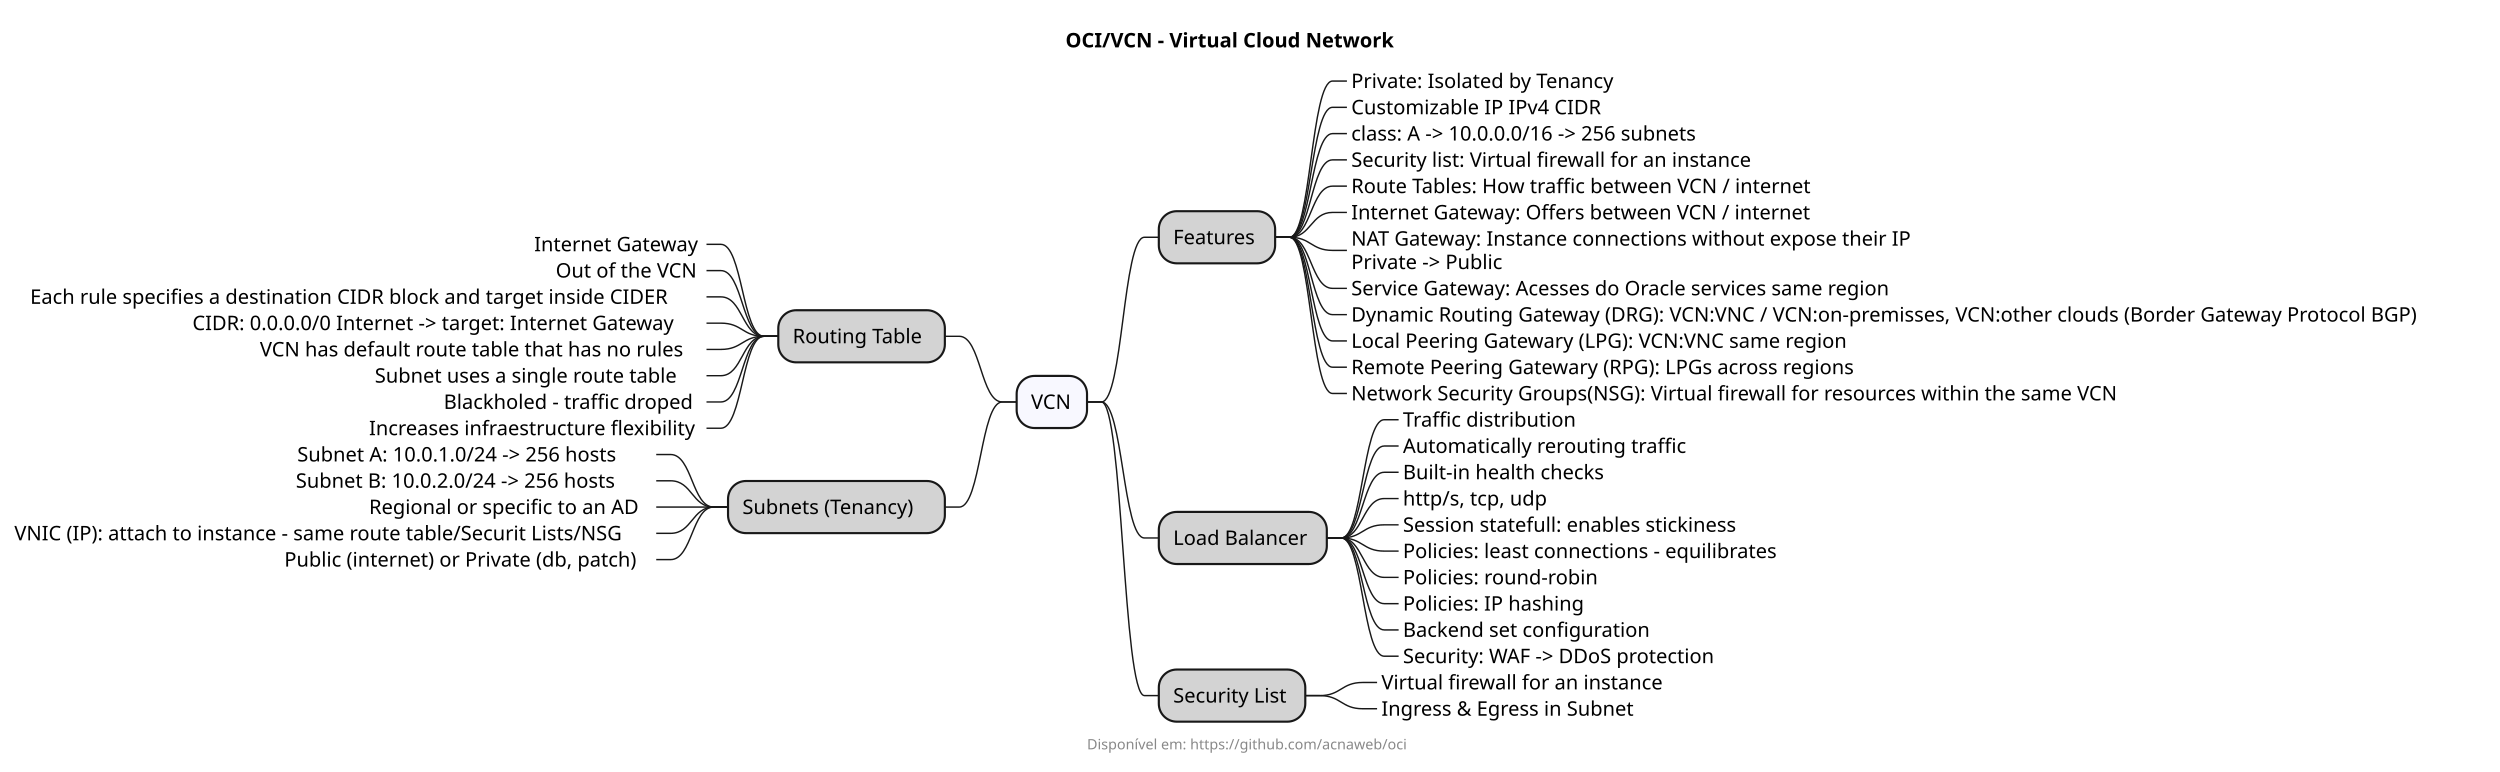
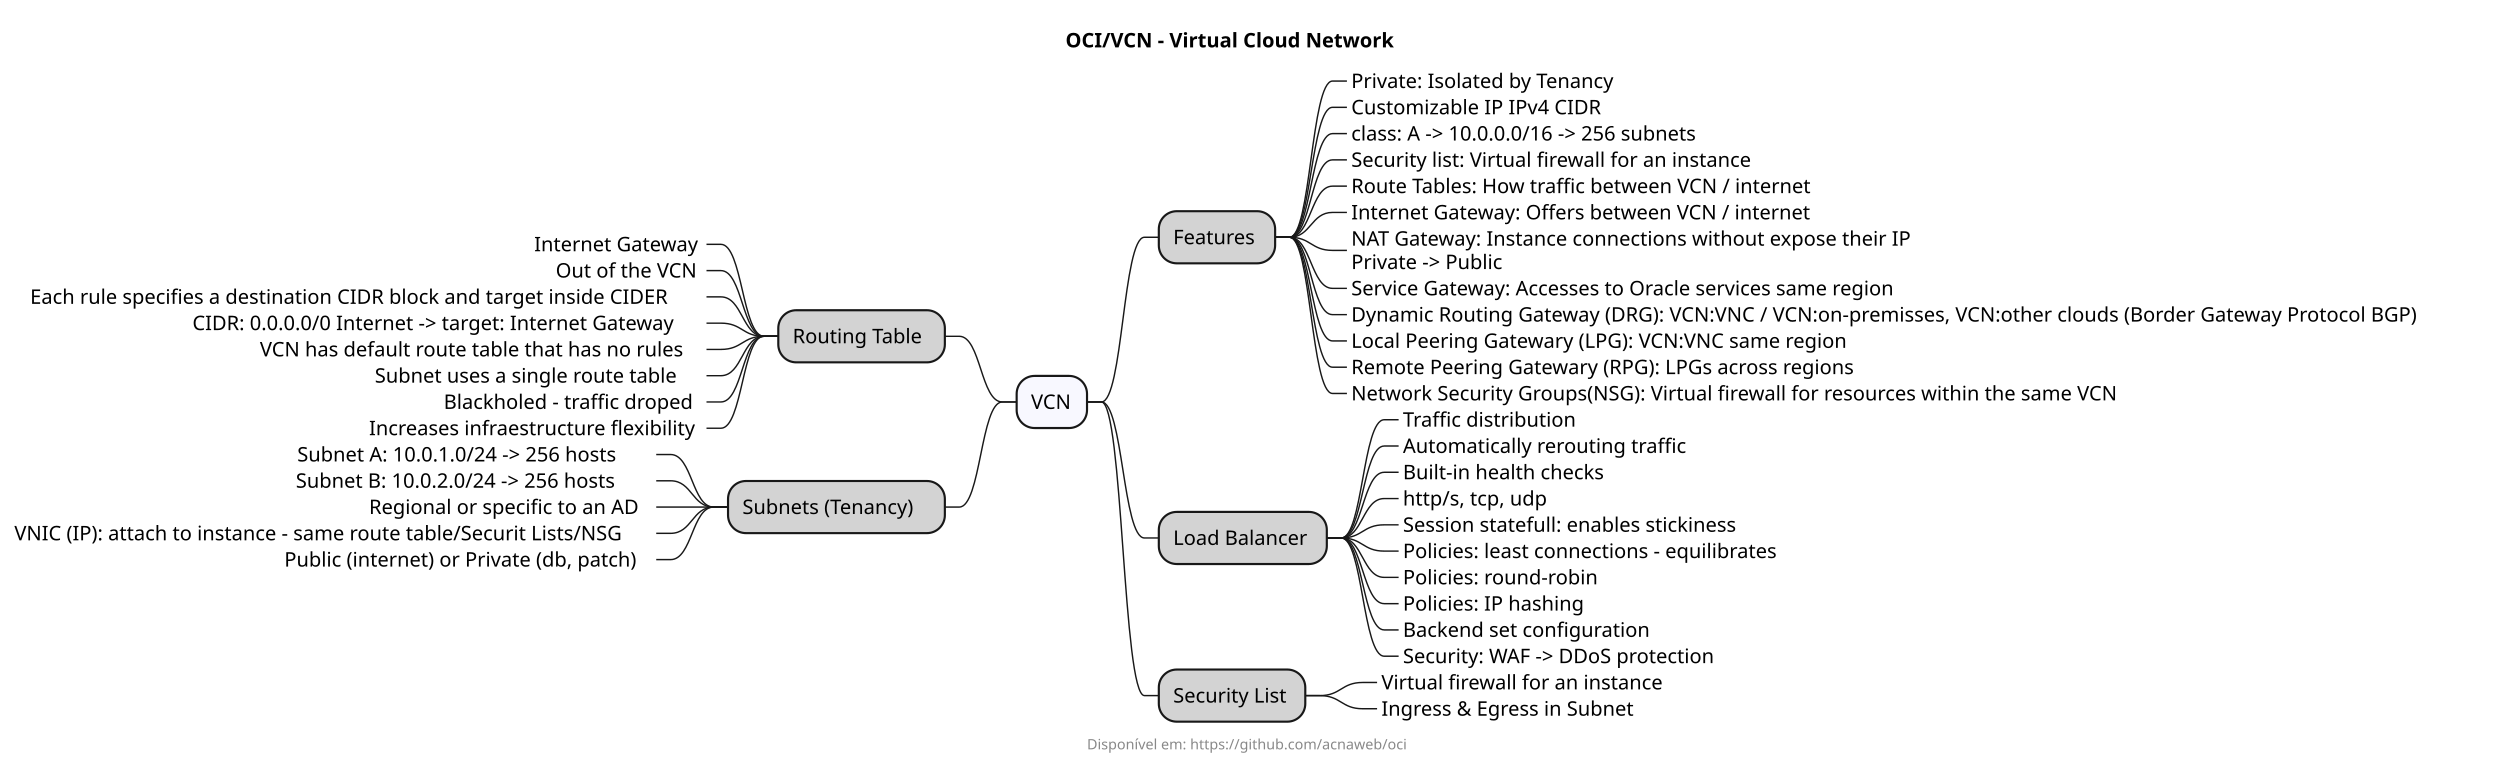
<svg xmlns="http://www.w3.org/2000/svg" contentStyleType="text/css" height="537px" preserveAspectRatio="none" style="width:1741px;height:537px;background:#FFFFFF;" version="1.1" viewBox="0 0 1741 537" width="1741px" zoomAndPan="magnify">
  <defs />
  <g>
    <text fill="#000000" font-family="sans-serif" font-size="14" font-weight="bold" lengthAdjust="spacing" textLength="254" x="742" y="32.995">OCI/VCN - Virtual Cloud Network</text>
    <rect fill="#F8F8FF" height="36.297" rx="12.5" ry="12.5" style="stroke:#181818;stroke-width:1.5;" width="49" x="708" y="261.785" />
    <text fill="#000000" font-family="sans-serif" font-size="14" lengthAdjust="spacing" textLength="29" x="718" y="284.78">VCN</text>
    <rect fill="#D3D3D3" height="36.297" rx="12.5" ry="12.5" style="stroke:#181818;stroke-width:1.5;" width="81" x="807" y="147.078" />
    <text fill="#000000" font-family="sans-serif" font-size="14" lengthAdjust="spacing" textLength="61" x="817" y="170.073">Features</text>
    <text fill="#000000" font-family="sans-serif" font-size="14" lengthAdjust="spacing" textLength="192" x="941" y="61.292">Private: Isolated by Tenancy</text>
    <path d="M888,165.227 L898,165.227 C913,165.227 913,56.445 928,56.445 L938,56.445 " fill="none" style="stroke:#181818;stroke-width:1.0;" />
    <text fill="#000000" font-family="sans-serif" font-size="14" lengthAdjust="spacing" textLength="180" x="941" y="79.589">Customizable IP IPv4 CIDR</text>
    <path d="M888,165.227 L898,165.227 C913,165.227 913,74.742 928,74.742 L938,74.742 " fill="none" style="stroke:#181818;stroke-width:1.0;" />
    <text fill="#000000" font-family="sans-serif" font-size="14" lengthAdjust="spacing" textLength="271" x="941" y="97.886">class: A -&gt; 10.0.0.0/16 -&gt; 256 subnets</text>
    <path d="M888,165.227 L898,165.227 C913,165.227 913,93.039 928,93.039 L938,93.039 " fill="none" style="stroke:#181818;stroke-width:1.0;" />
    <text fill="#000000" font-family="sans-serif" font-size="14" lengthAdjust="spacing" textLength="285" x="941" y="116.183">Security list: Virtual firewall for an instance</text>
    <path d="M888,165.227 L898,165.227 C913,165.227 913,111.336 928,111.336 L938,111.336 " fill="none" style="stroke:#181818;stroke-width:1.0;" />
    <text fill="#000000" font-family="sans-serif" font-size="14" lengthAdjust="spacing" textLength="337" x="941" y="134.48">Route Tables: How traffic between VCN / internet</text>
    <path d="M888,165.227 L898,165.227 C913,165.227 913,129.633 928,129.633 L938,129.633 " fill="none" style="stroke:#181818;stroke-width:1.0;" />
    <text fill="#000000" font-family="sans-serif" font-size="14" lengthAdjust="spacing" textLength="332" x="941" y="152.776">Internet Gateway: Offers between VCN / internet</text>
    <path d="M888,165.227 L898,165.227 C913,165.227 913,147.93 928,147.93 L938,147.93 " fill="none" style="stroke:#181818;stroke-width:1.0;" />
    <text fill="#000000" font-family="sans-serif" font-size="14" lengthAdjust="spacing" textLength="410" x="941" y="171.073">NAT Gateway: Instance connections without expose their IP</text>
    <text fill="#000000" font-family="sans-serif" font-size="14" lengthAdjust="spacing" textLength="112" x="941" y="187.37">Private -&gt; Public</text>
    <path d="M888,165.227 L898,165.227 C913,165.227 913,174.375 928,174.375 L938,174.375 " fill="none" style="stroke:#181818;stroke-width:1.0;" />
-     <text fill="#000000" font-family="sans-serif" font-size="14" lengthAdjust="spacing" textLength="402" x="941" y="205.667">Service Gateway: Acesses do Oracle services same region</text>
+     <text fill="#000000" font-family="sans-serif" font-size="14" lengthAdjust="spacing" textLength="406" x="941" y="205.667">Service Gateway: Accesses to Oracle services same region</text>
    <path d="M888,165.227 L898,165.227 C913,165.227 913,200.82 928,200.82 L938,200.82 " fill="none" style="stroke:#181818;stroke-width:1.0;" />
    <text fill="#000000" font-family="sans-serif" font-size="14" lengthAdjust="spacing" textLength="788" x="941" y="223.964">Dynamic Routing Gateway (DRG): VCN:VNC / VCN:on-premisses, VCN:other clouds (Border Gateway Protocol BGP)</text>
    <path d="M888,165.227 L898,165.227 C913,165.227 913,219.117 928,219.117 L938,219.117 " fill="none" style="stroke:#181818;stroke-width:1.0;" />
    <text fill="#000000" font-family="sans-serif" font-size="14" lengthAdjust="spacing" textLength="363" x="941" y="242.261">Local Peering Gatewary (LPG): VCN:VNC same region</text>
    <path d="M888,165.227 L898,165.227 C913,165.227 913,237.414 928,237.414 L938,237.414 " fill="none" style="stroke:#181818;stroke-width:1.0;" />
    <text fill="#000000" font-family="sans-serif" font-size="14" lengthAdjust="spacing" textLength="374" x="941" y="260.558">Remote Peering Gatewary (RPG): LPGs across regions</text>
    <path d="M888,165.227 L898,165.227 C913,165.227 913,255.711 928,255.711 L938,255.711 " fill="none" style="stroke:#181818;stroke-width:1.0;" />
    <text fill="#000000" font-family="sans-serif" font-size="14" lengthAdjust="spacing" textLength="554" x="941" y="278.854">Network Security Groups(NSG): Virtual firewall for resources within the same VCN</text>
    <path d="M888,165.227 L898,165.227 C913,165.227 913,274.008 928,274.008 L938,274.008 " fill="none" style="stroke:#181818;stroke-width:1.0;" />
    <path d="M757,279.934 L767,279.934 C782,279.934 782,165.227 797,165.227 L807,165.227 " fill="none" style="stroke:#181818;stroke-width:1.0;" />
    <rect fill="#D3D3D3" height="36.297" rx="12.5" ry="12.5" style="stroke:#181818;stroke-width:1.5;" width="117" x="807" y="356.492" />
    <text fill="#000000" font-family="sans-serif" font-size="14" lengthAdjust="spacing" textLength="97" x="817" y="379.487">Load Balancer</text>
    <text fill="#000000" font-family="sans-serif" font-size="14" lengthAdjust="spacing" textLength="122" x="977" y="297.151">Traffic distribution</text>
    <path d="M924,374.641 L934,374.641 C949,374.641 949,292.305 964,292.305 L974,292.305 " fill="none" style="stroke:#181818;stroke-width:1.0;" />
    <text fill="#000000" font-family="sans-serif" font-size="14" lengthAdjust="spacing" textLength="198" x="977" y="315.448">Automatically rerouting traffic</text>
    <path d="M924,374.641 L934,374.641 C949,374.641 949,310.602 964,310.602 L974,310.602 " fill="none" style="stroke:#181818;stroke-width:1.0;" />
    <text fill="#000000" font-family="sans-serif" font-size="14" lengthAdjust="spacing" textLength="148" x="977" y="333.745">Built-in health checks</text>
    <path d="M924,374.641 L934,374.641 C949,374.641 949,328.898 964,328.898 L974,328.898 " fill="none" style="stroke:#181818;stroke-width:1.0;" />
    <text fill="#000000" font-family="sans-serif" font-size="14" lengthAdjust="spacing" textLength="106" x="977" y="352.042">http/s, tcp, udp</text>
    <path d="M924,374.641 L934,374.641 C949,374.641 949,347.195 964,347.195 L974,347.195 " fill="none" style="stroke:#181818;stroke-width:1.0;" />
    <text fill="#000000" font-family="sans-serif" font-size="14" lengthAdjust="spacing" textLength="250" x="977" y="370.339">Session statefull: enables stickiness</text>
    <path d="M924,374.641 L934,374.641 C949,374.641 949,365.492 964,365.492 L974,365.492 " fill="none" style="stroke:#181818;stroke-width:1.0;" />
    <text fill="#000000" font-family="sans-serif" font-size="14" lengthAdjust="spacing" textLength="277" x="977" y="388.636">Policies: least connections - equilibrates</text>
    <path d="M924,374.641 L934,374.641 C949,374.641 949,383.789 964,383.789 L974,383.789 " fill="none" style="stroke:#181818;stroke-width:1.0;" />
    <text fill="#000000" font-family="sans-serif" font-size="14" lengthAdjust="spacing" textLength="142" x="977" y="406.933">Policies: round-robin</text>
    <path d="M924,374.641 L934,374.641 C949,374.641 949,402.086 964,402.086 L974,402.086 " fill="none" style="stroke:#181818;stroke-width:1.0;" />
    <text fill="#000000" font-family="sans-serif" font-size="14" lengthAdjust="spacing" textLength="132" x="977" y="425.229">Policies: IP hashing</text>
    <path d="M924,374.641 L934,374.641 C949,374.641 949,420.383 964,420.383 L974,420.383 " fill="none" style="stroke:#181818;stroke-width:1.0;" />
    <text fill="#000000" font-family="sans-serif" font-size="14" lengthAdjust="spacing" textLength="181" x="977" y="443.526">Backend set configuration</text>
    <path d="M924,374.641 L934,374.641 C949,374.641 949,438.68 964,438.68 L974,438.68 " fill="none" style="stroke:#181818;stroke-width:1.0;" />
    <text fill="#000000" font-family="sans-serif" font-size="14" lengthAdjust="spacing" textLength="234" x="977" y="461.823">Security: WAF -&gt; DDoS protection</text>
    <path d="M924,374.641 L934,374.641 C949,374.641 949,456.977 964,456.977 L974,456.977 " fill="none" style="stroke:#181818;stroke-width:1.0;" />
    <path d="M757,279.934 L767,279.934 C782,279.934 782,374.641 797,374.641 L807,374.641 " fill="none" style="stroke:#181818;stroke-width:1.0;" />
    <rect fill="#D3D3D3" height="36.297" rx="12.5" ry="12.5" style="stroke:#181818;stroke-width:1.5;" width="102" x="807" y="466.273" />
    <text fill="#000000" font-family="sans-serif" font-size="14" lengthAdjust="spacing" textLength="82" x="817" y="489.269">Security List</text>
    <text fill="#000000" font-family="sans-serif" font-size="14" lengthAdjust="spacing" textLength="198" x="962" y="480.12">Virtual firewall for an instance</text>
    <path d="M909,484.422 L919,484.422 C934,484.422 934,475.273 949,475.273 L959,475.273 " fill="none" style="stroke:#181818;stroke-width:1.0;" />
    <text fill="#000000" font-family="sans-serif" font-size="14" lengthAdjust="spacing" textLength="189" x="962" y="498.417">Ingress &amp; Egress in Subnet</text>
    <path d="M909,484.422 L919,484.422 C934,484.422 934,493.57 949,493.57 L959,493.57 " fill="none" style="stroke:#181818;stroke-width:1.0;" />
    <path d="M757,279.934 L767,279.934 C782,279.934 782,484.422 797,484.422 L807,484.422 " fill="none" style="stroke:#181818;stroke-width:1.0;" />
    <rect fill="#D3D3D3" height="36.297" rx="12.5" ry="12.5" style="stroke:#181818;stroke-width:1.5;" width="116" x="542" y="216.043" />
    <text fill="#000000" font-family="sans-serif" font-size="14" lengthAdjust="spacing" textLength="96" x="552" y="239.038">Routing Table</text>
    <text fill="#000000" font-family="sans-serif" font-size="14" lengthAdjust="spacing" textLength="117" x="372" y="174.999">Internet Gateway</text>
    <path d="M542,234.191 L532,234.191 C517,234.191 517,170.152 502,170.152 L492,170.152 " fill="none" style="stroke:#181818;stroke-width:1.0;" />
    <text fill="#000000" font-family="sans-serif" font-size="14" lengthAdjust="spacing" textLength="102" x="387" y="193.296">Out of the VCN</text>
    <path d="M542,234.191 L532,234.191 C517,234.191 517,188.449 502,188.449 L492,188.449 " fill="none" style="stroke:#181818;stroke-width:1.0;" />
    <text fill="#000000" font-family="sans-serif" font-size="14" lengthAdjust="spacing" textLength="468" x="21" y="211.593">Each rule specifies a destination CIDR block and target inside CIDER</text>
    <path d="M542,234.191 L532,234.191 C517,234.191 517,206.746 502,206.746 L492,206.746 " fill="none" style="stroke:#181818;stroke-width:1.0;" />
    <text fill="#000000" font-family="sans-serif" font-size="14" lengthAdjust="spacing" textLength="355" x="134" y="229.89">CIDR: 0.0.0.0/0 Internet -&gt; target: Internet Gateway</text>
    <path d="M542,234.191 L532,234.191 C517,234.191 517,225.043 502,225.043 L492,225.043 " fill="none" style="stroke:#181818;stroke-width:1.0;" />
    <text fill="#000000" font-family="sans-serif" font-size="14" lengthAdjust="spacing" textLength="308" x="181" y="248.186">VCN has default route table that has no rules</text>
    <path d="M542,234.191 L532,234.191 C517,234.191 517,243.34 502,243.34 L492,243.34 " fill="none" style="stroke:#181818;stroke-width:1.0;" />
    <text fill="#000000" font-family="sans-serif" font-size="14" lengthAdjust="spacing" textLength="224" x="261" y="266.483">Subnet uses a single route table</text>
    <path d="M542,234.191 L532,234.191 C517,234.191 517,261.637 502,261.637 L492,261.637 " fill="none" style="stroke:#181818;stroke-width:1.0;" />
    <text fill="#000000" font-family="sans-serif" font-size="14" lengthAdjust="spacing" textLength="180" x="309" y="284.78">Blackholed - traffic droped</text>
    <path d="M542,234.191 L532,234.191 C517,234.191 517,279.934 502,279.934 L492,279.934 " fill="none" style="stroke:#181818;stroke-width:1.0;" />
    <text fill="#000000" font-family="sans-serif" font-size="14" lengthAdjust="spacing" textLength="232" x="257" y="303.077">Increases infraestructure flexibility</text>
    <path d="M542,234.191 L532,234.191 C517,234.191 517,298.231 502,298.231 L492,298.231 " fill="none" style="stroke:#181818;stroke-width:1.0;" />
    <path d="M708,279.934 L698,279.934 C683,279.934 683,234.191 668,234.191 L658,234.191 " fill="none" style="stroke:#181818;stroke-width:1.0;" />
    <rect fill="#D3D3D3" height="36.297" rx="12.5" ry="12.5" style="stroke:#181818;stroke-width:1.5;" width="151" x="507" y="334.973" />
    <text fill="#000000" font-family="sans-serif" font-size="14" lengthAdjust="spacing" textLength="131" x="517" y="357.968">Subnets (Tenancy)</text>
    <text fill="#000000" font-family="sans-serif" font-size="14" lengthAdjust="spacing" textLength="247" x="207" y="321.374">Subnet A: 10.0.1.0/24 -&gt; 256 hosts</text>
    <path d="M507,353.121 L497,353.121 C482,353.121 482,316.527 467,316.527 L457,316.527 " fill="none" style="stroke:#181818;stroke-width:1.0;" />
    <text fill="#000000" font-family="sans-serif" font-size="14" lengthAdjust="spacing" textLength="248" x="206" y="339.671">Subnet B: 10.0.2.0/24 -&gt; 256 hosts</text>
    <path d="M507,353.121 L497,353.121 C482,353.121 482,334.824 467,334.824 L457,334.824 " fill="none" style="stroke:#181818;stroke-width:1.0;" />
    <text fill="#000000" font-family="sans-serif" font-size="14" lengthAdjust="spacing" textLength="197" x="257" y="357.968">Regional or specific to an AD</text>
    <path d="M507,353.121 L497,353.121 C482,353.121 482,353.121 467,353.121 L457,353.121 " fill="none" style="stroke:#181818;stroke-width:1.0;" />
    <text fill="#000000" font-family="sans-serif" font-size="14" lengthAdjust="spacing" textLength="444" x="10" y="376.265">VNIC (IP): attach to instance - same route table/Securit Lists/NSG</text>
    <path d="M507,353.121 L497,353.121 C482,353.121 482,371.418 467,371.418 L457,371.418 " fill="none" style="stroke:#181818;stroke-width:1.0;" />
    <text fill="#000000" font-family="sans-serif" font-size="14" lengthAdjust="spacing" textLength="256" x="198" y="394.562">Public (internet) or Private (db, patch)</text>
    <path d="M507,353.121 L497,353.121 C482,353.121 482,389.715 467,389.715 L457,389.715 " fill="none" style="stroke:#181818;stroke-width:1.0;" />
    <path d="M708,279.934 L698,279.934 C683,279.934 683,353.121 668,353.121 L658,353.121 " fill="none" style="stroke:#181818;stroke-width:1.0;" />
    <text fill="#888888" font-family="sans-serif" font-size="10" lengthAdjust="spacing" textLength="224" x="757" y="521.852">Disponível em: https://github.com/acnaweb/oci</text>
  </g>
</svg>
